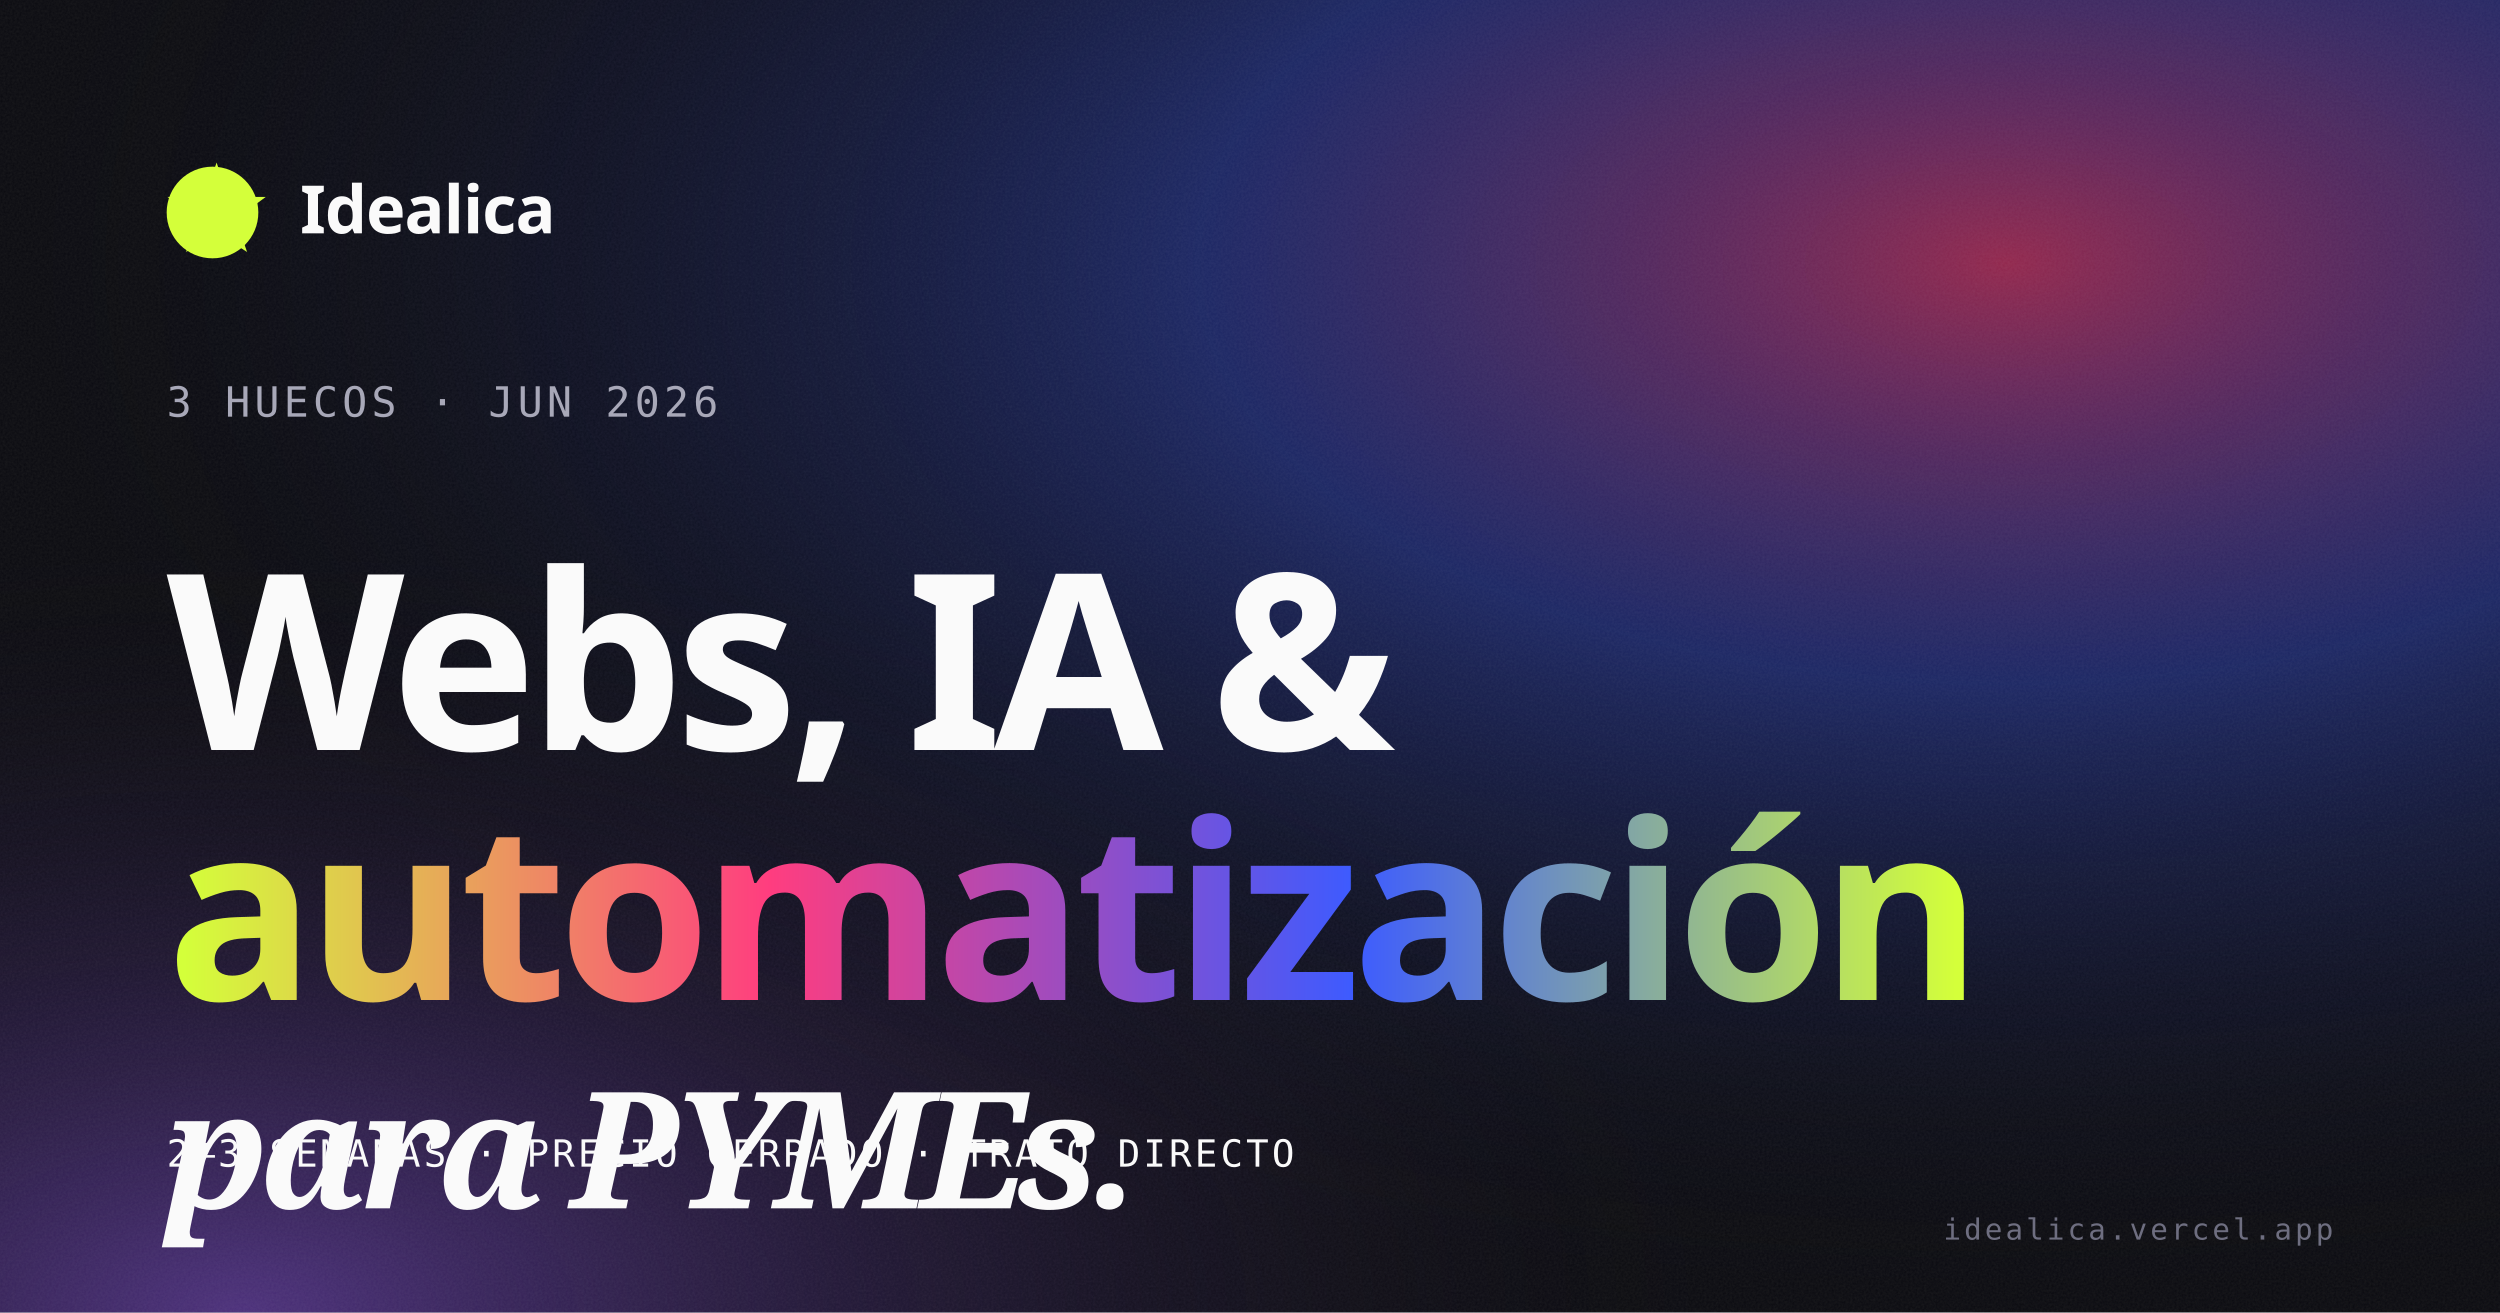
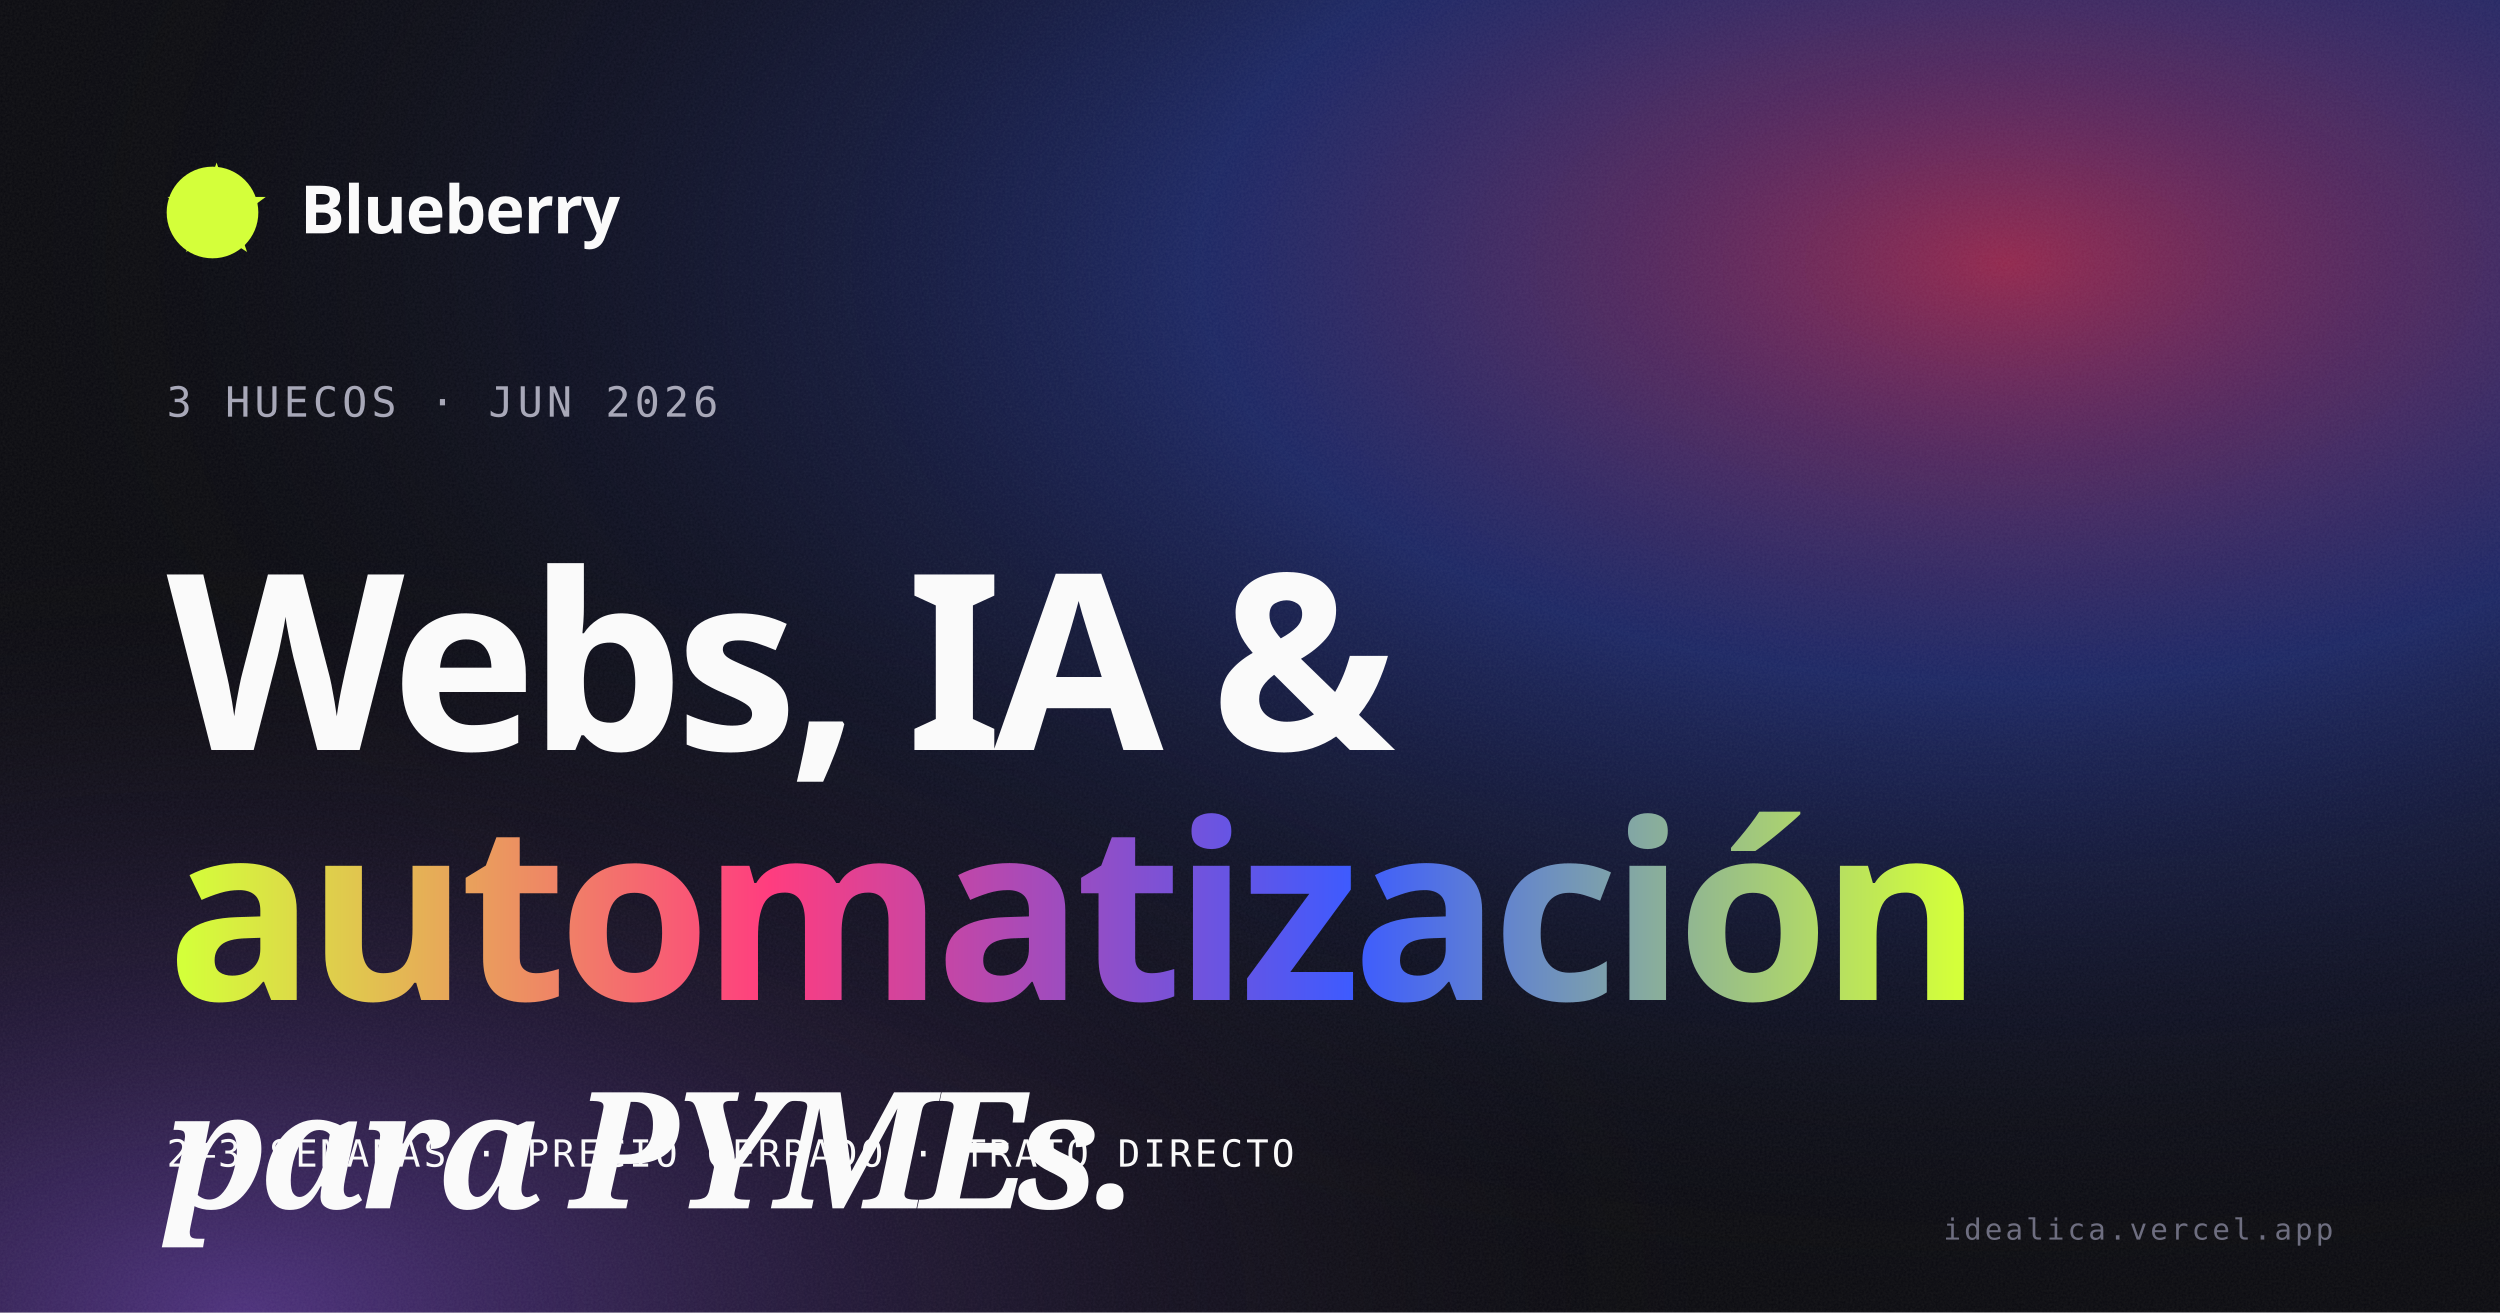
<svg xmlns="http://www.w3.org/2000/svg" viewBox="0 0 1200 630" width="1200" height="630">
  <defs>
    <radialGradient id="bgGlow" cx="80%" cy="20%" r="80%">
      <stop offset="0%" stop-color="#FF3D7F" stop-opacity=".55" />
      <stop offset="40%" stop-color="#3D5BFF" stop-opacity=".35" />
      <stop offset="100%" stop-color="#0A0A0F" stop-opacity="0" />
    </radialGradient>
    <radialGradient id="bgGlow2" cx="10%" cy="100%" r="60%">
      <stop offset="0%" stop-color="#9B5DFF" stop-opacity=".45" />
      <stop offset="100%" stop-color="#0A0A0F" stop-opacity="0" />
    </radialGradient>
    <linearGradient id="kin" x1="0" y1="0" x2="1" y2="0">
      <stop offset="0%" stop-color="#D4FF3A" />
      <stop offset="33%" stop-color="#FF3D7F" />
      <stop offset="66%" stop-color="#3D5BFF" />
      <stop offset="100%" stop-color="#D4FF3A" />
    </linearGradient>
    <filter id="noise">
      <feTurbulence type="fractalNoise" baseFrequency="0.9" numOctaves="2" stitchTiles="stitch" />
      <feColorMatrix values="0 0 0 0 1  0 0 0 0 1  0 0 0 0 1  0 0 0 .06 0" />
    </filter>
  </defs>
  <rect width="1200" height="630" fill="#0A0A0F" />
  <rect width="1200" height="630" fill="url(#bgGlow)" />
  <rect width="1200" height="630" fill="url(#bgGlow2)" />
  <rect width="1200" height="630" filter="url(#noise)" />
  <g transform="translate(80, 80)">
    <circle cx="22" cy="22" r="22" fill="#D4FF3A" />
    <path d="M22 0 L26.7 14 L42 14 L29.8 23 L34.4 36.4 L22 28.5 L9.6 36.4 L14.2 23 L2 14 L17.3 14 Z" fill="#D4FF3A" transform="translate(-2,-2) scale(1.18)" />
-     <text x="64" y="32" fill="#FAFAFA" font-family="Space Grotesk, system-ui, sans-serif" font-size="32" font-weight="600" letter-spacing="-0.5">Idealica</text>
+     <text x="64" y="32" fill="#FAFAFA" font-family="Space Grotesk, system-ui, sans-serif" font-size="32" font-weight="600" letter-spacing="-0.5">Blueberry</text>
  </g>
  <g transform="translate(80, 200)">
    <text x="0" y="0" fill="#A8A8B8" font-family="JetBrains Mono, monospace" font-size="20" letter-spacing="2" text-transform="uppercase">3 HUECOS · JUN 2026</text>
  </g>
  <g transform="translate(80, 260)" font-family="Space Grotesk, system-ui, sans-serif" font-weight="600" letter-spacing="-4">
    <text x="0" y="100" fill="#FAFAFA" font-size="118">Webs, IA &amp;</text>
    <text x="0" y="220" font-size="118" fill="url(#kin)">automatización</text>
    <text x="0" y="320" fill="#FAFAFA" font-size="78" font-style="italic" font-family="Instrument Serif, serif">para PYMEs.</text>
  </g>
  <g transform="translate(80, 560)" font-family="JetBrains Mono, monospace" font-size="18" letter-spacing="1.5">
    <text x="0" y="0" fill="#FAFAFA">2–3 SEMANAS · PRECIO CERRADO · TRATO DIRECTO</text>
  </g>
  <text x="1120" y="595" fill="#6E6E80" font-family="JetBrains Mono, monospace" font-size="14" letter-spacing="1.5" text-anchor="end">idealica.vercel.app</text>
</svg>
